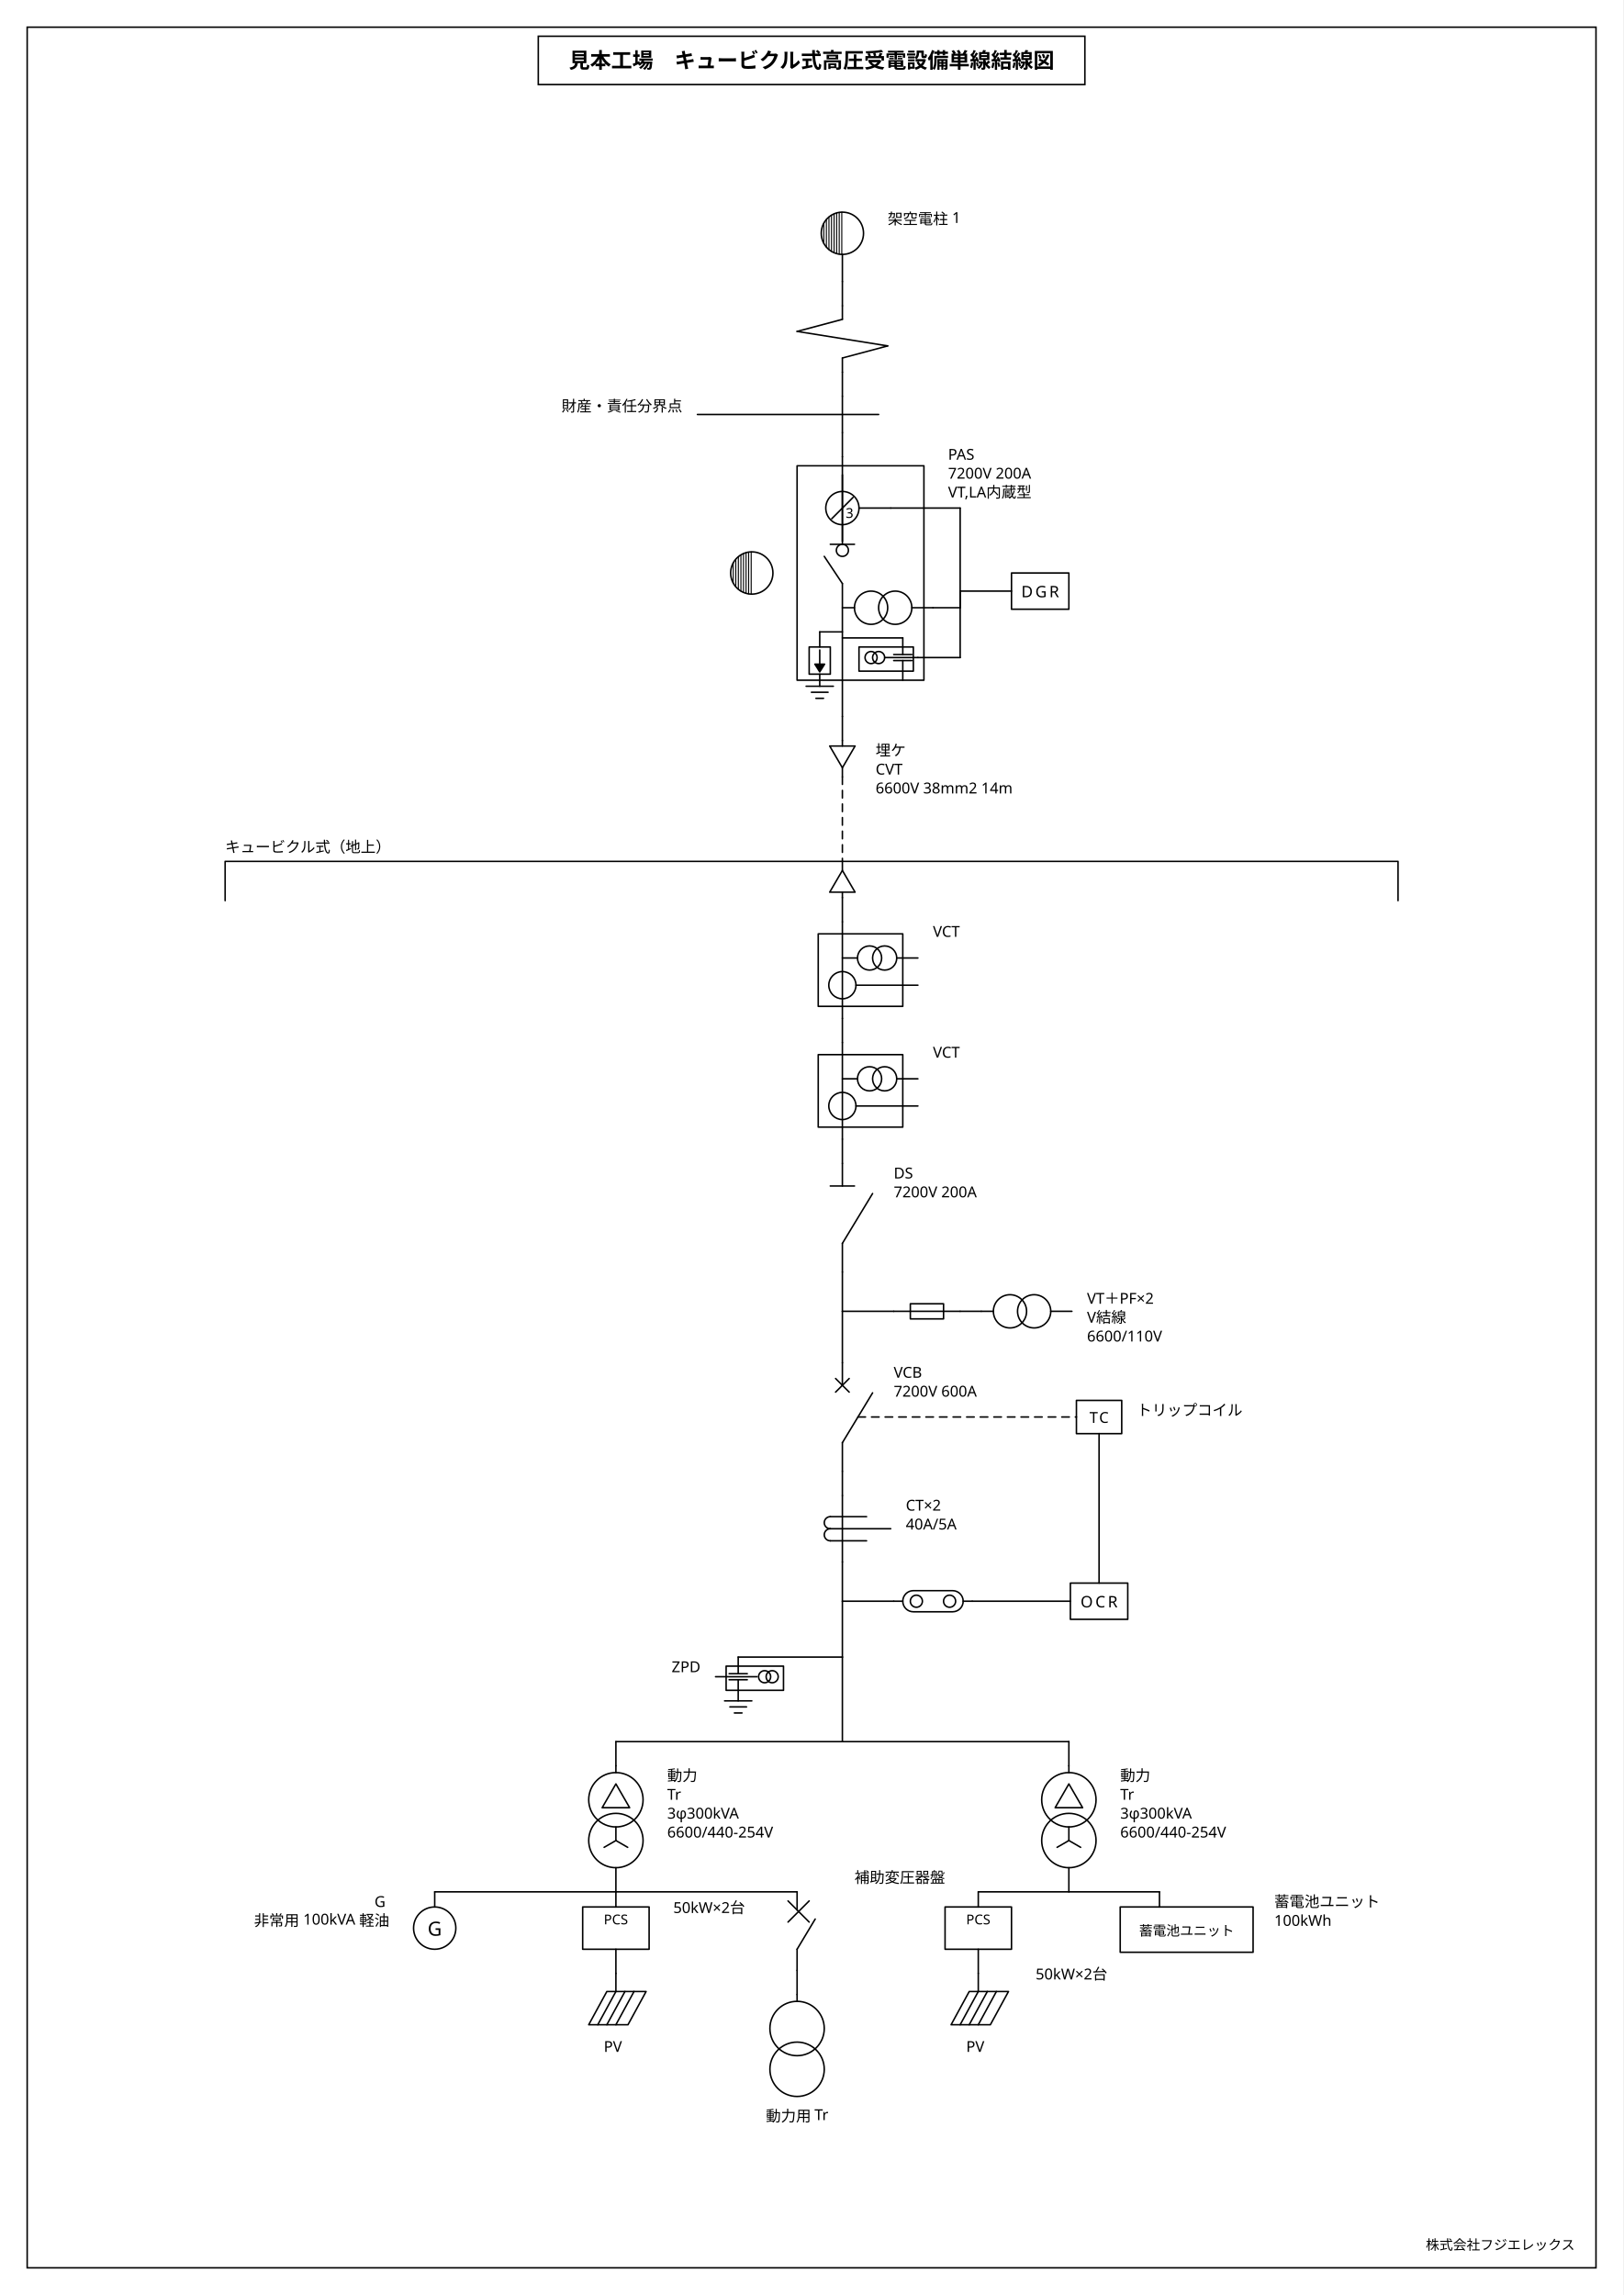
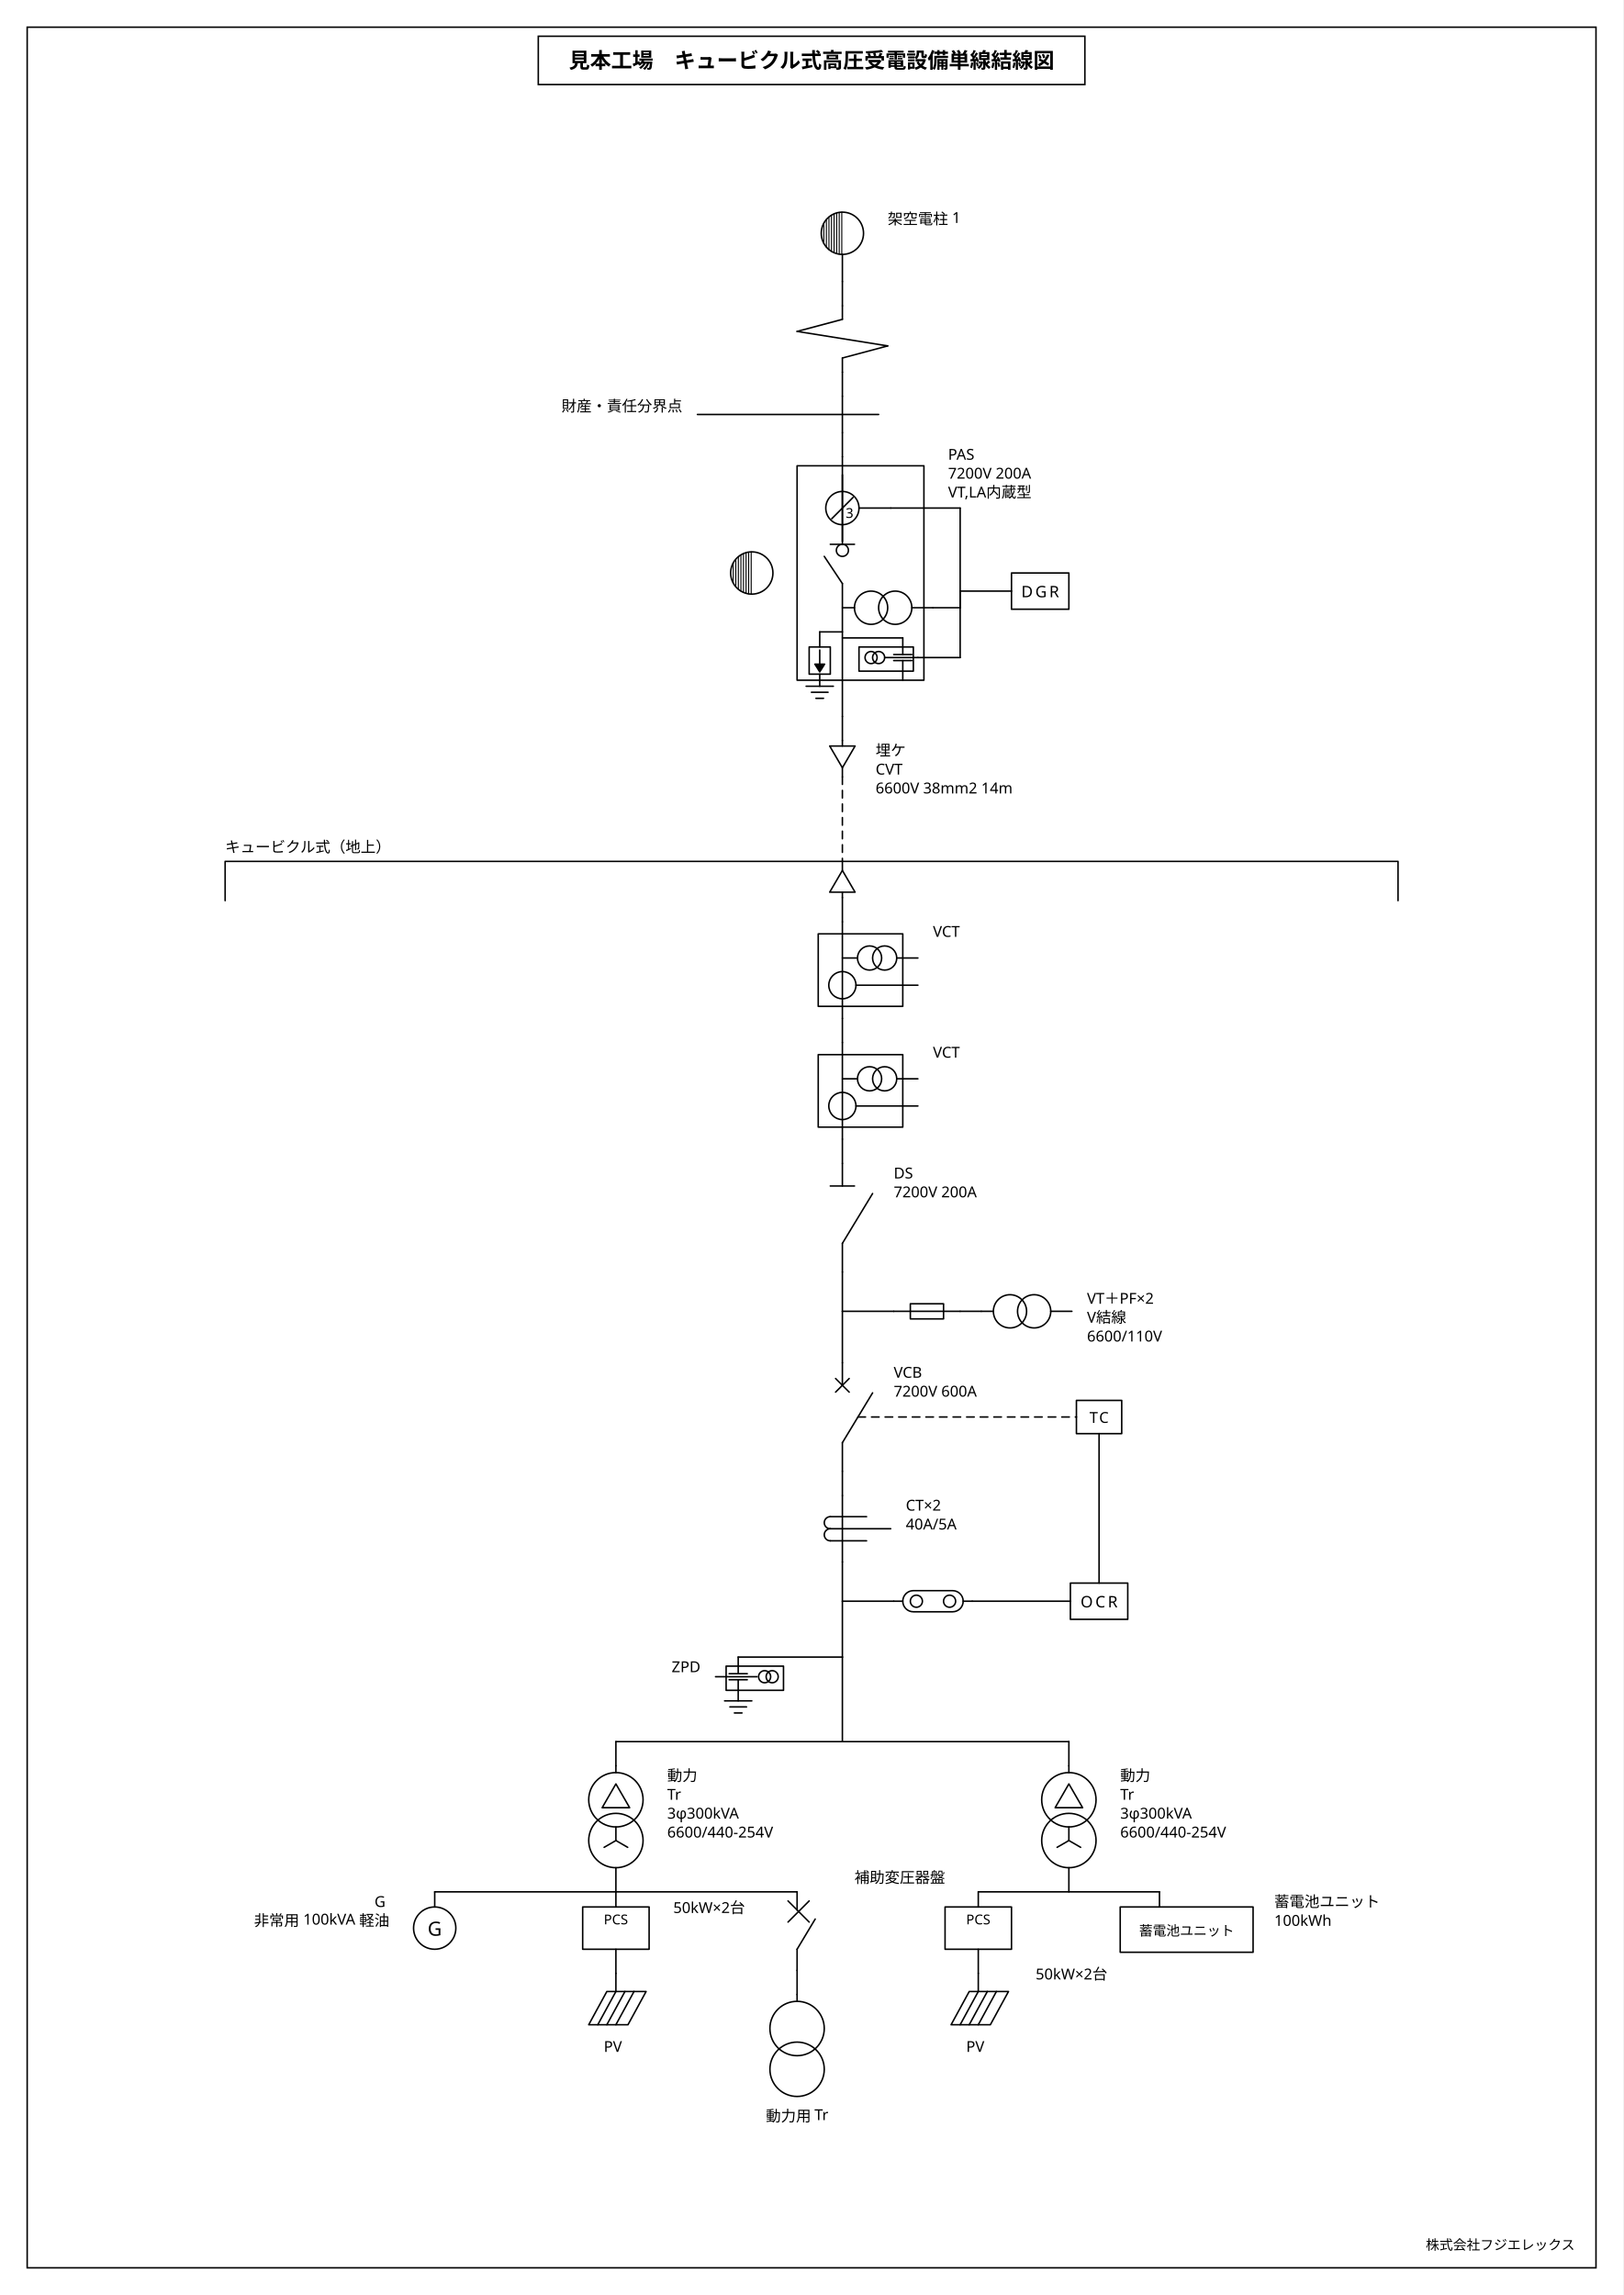
<svg xmlns="http://www.w3.org/2000/svg" viewBox="0 0 1075 1520" width="1075" height="1520">
  <rect x="0" y="0" width="1075" height="1520" fill="#fff" />
  <g stroke="#000" fill="none">
    <rect x="18" y="18" width="1039" height="1484" stroke-width="1" />
    <rect x="356.5" y="24" width="362" height="32" stroke-width="1" />
  </g>
  <text x="537.5" y="45" font-size="14" font-weight="700" text-anchor="middle" font-family="IPAGothic, 'IPAゴシック', 'Noto Sans JP', 'Hiragino Kaku Gothic ProN', 'Yu Gothic', sans-serif" fill="#000">見本工場　キュービクル式高圧受電設備単線結線図</text>
  <text x="1043" y="1490" font-size="9" text-anchor="end" font-family="IPAGothic, 'IPAゴシック', 'Noto Sans JP', 'Hiragino Kaku Gothic ProN', 'Yu Gothic', sans-serif" fill="#000">株式会社フジエレックス</text>
  <g transform="translate(557.9 138.5) scale(1)">
    <g stroke="#000" fill="none" stroke-linecap="round" stroke-linejoin="round" color="#000">
      <path d="M -408.8 432 L 368 432 M -408.8 432 L -408.8 458 M 368 432 L 368 458" fill="none" stroke-width="1" />
      <text x="-408.8" y="426" font-size="10" font-family="IPAGothic, 'IPAゴシック', 'Noto Sans JP', 'Hiragino Kaku Gothic ProN', 'Yu Gothic', sans-serif" fill="currentColor" stroke="none">キュービクル式（地上）</text>
      <line x1="0" y1="48" x2="0" y2="64" stroke-width="1" />
      <line x1="0" y1="108" x2="0" y2="124" stroke-width="1" />
      <line x1="0" y1="148" x2="0" y2="164" stroke-width="1" />
      <line x1="0" y1="280" x2="-15" y2="280" stroke-width="1" />
      <line x1="0" y1="284" x2="40" y2="284" stroke-width="1" />
      <line x1="32" y1="198" x2="78" y2="198" stroke-width="1" />
      <line x1="78" y1="198" x2="78" y2="253" stroke-width="1" />
      <line x1="60" y1="264" x2="78" y2="264" stroke-width="1" />
      <line x1="78" y1="264" x2="78" y2="253" stroke-width="1" />
      <line x1="50" y1="297" x2="78" y2="297" stroke-width="1" />
      <line x1="78" y1="297" x2="78" y2="253" stroke-width="1" />
      <line x1="78" y1="253" x2="112" y2="253" stroke-width="1" />
      <line x1="0" y1="336" x2="0" y2="352" stroke-width="1" />
      <line x1="0" y1="376" x2="0" y2="432" stroke-width="1" stroke-dasharray="5 4" />
      <line x1="0" y1="456" x2="0" y2="472" stroke-width="1" />
      <line x1="0" y1="536" x2="0" y2="552" stroke-width="1" />
      <line x1="0" y1="616" x2="0" y2="632" stroke-width="1" />
      <line x1="0" y1="704" x2="0" y2="730" stroke-width="1" />
      <line x1="0" y1="730" x2="34" y2="730" stroke-width="1" />
      <line x1="78" y1="730" x2="92" y2="730" stroke-width="1" />
      <line x1="0" y1="730" x2="0" y2="764" stroke-width="1" />
      <line x1="0" y1="836" x2="0" y2="852" stroke-width="1" />
      <line x1="0" y1="896" x2="0" y2="922" stroke-width="1" />
      <line x1="0" y1="922" x2="34" y2="922" stroke-width="1" />
      <line x1="86" y1="922" x2="151" y2="922" stroke-width="1" />
      <line x1="10.303" y1="800" x2="155" y2="800" stroke-width="1" stroke-dasharray="5 4" />
      <line x1="170" y1="811" x2="170" y2="910" stroke-width="1" />
      <line x1="0" y1="922" x2="0" y2="959" stroke-width="1" />
      <line x1="0" y1="959" x2="-69" y2="959" stroke-width="1" />
      <line x1="0" y1="959" x2="0" y2="1015" stroke-width="1" />
      <line x1="-150" y1="1015" x2="150" y2="1015" stroke-width="1" />
      <line x1="-150" y1="1015" x2="-150" y2="1031" stroke-width="1" />
      <line x1="150" y1="1015" x2="150" y2="1031" stroke-width="1" />
      <line x1="-150" y1="1098.5" x2="-150" y2="1114.5" stroke-width="1" />
      <line x1="-270" y1="1114.5" x2="-30" y2="1114.5" stroke-width="1" />
      <line x1="-150" y1="1152.5" x2="-150" y2="1168.5" stroke-width="1" />
      <line x1="-30" y1="1166.5" x2="-30" y2="1182.5" stroke-width="1" />
      <line x1="150" y1="1098.5" x2="150" y2="1114.5" stroke-width="1" />
      <line x1="90" y1="1114.5" x2="210" y2="1114.5" stroke-width="1" />
      <line x1="90" y1="1152.5" x2="90" y2="1168.5" stroke-width="1" />
      <g transform="translate(-16 0)">
        <circle cx="16" cy="16" r="14" fill="none" stroke-width="1" />
        <line x1="3.7" y1="9.313" x2="3.7" y2="22.687" stroke-width="0.7" />
        <line x1="5.4" y1="6.855" x2="5.4" y2="25.145" stroke-width="0.7" />
        <line x1="7.1" y1="5.193" x2="7.1" y2="26.807" stroke-width="0.7" />
        <line x1="8.8" y1="3.993" x2="8.8" y2="28.007" stroke-width="0.7" />
        <line x1="10.5" y1="3.126" x2="10.5" y2="28.874" stroke-width="0.7" />
        <line x1="12.2" y1="2.526" x2="12.2" y2="29.474" stroke-width="0.7" />
        <line x1="13.9" y1="2.158" x2="13.9" y2="29.842" stroke-width="0.7" />
        <line x1="15.6" y1="2.006" x2="15.6" y2="29.994" stroke-width="0.7" />
        <line x1="16" y1="30" x2="16" y2="48" stroke-width="1" />
      </g>
      <text x="30" y="10" font-size="10" text-anchor="start" font-family="IPAGothic, 'IPAゴシック', 'Noto Sans JP', 'Hiragino Kaku Gothic ProN', 'Yu Gothic', sans-serif" fill="currentColor" stroke="none">
        <tspan x="30" dy="0">架空電柱 1</tspan>
      </text>
      <g transform="translate(-30 64)">
        <line x1="30" y1="0" x2="30" y2="9" stroke-width="1" />
        <line x1="30" y1="9" x2="0" y2="17" stroke-width="1" />
        <line x1="0" y1="17" x2="60" y2="26.6" stroke-width="1" />
        <line x1="60" y1="26.6" x2="30" y2="34.6" stroke-width="1" />
        <line x1="30" y1="34.6" x2="30" y2="44" stroke-width="1" />
      </g>
      <g transform="translate(-96 124)">
        <line x1="96" y1="0" x2="96" y2="24" stroke-width="1" />
        <line x1="0" y1="12" x2="120" y2="12" stroke-width="1" />
      </g>
      <text x="-106" y="134" font-size="10" text-anchor="end" font-family="IPAGothic, 'IPAゴシック', 'Noto Sans JP', 'Hiragino Kaku Gothic ProN', 'Yu Gothic', sans-serif" fill="currentColor" stroke="none">
        <tspan x="-106" dy="0">財産・責任分界点</tspan>
      </text>
      <g transform="translate(-36 164)">
        <line x1="36" y1="0" x2="36" y2="6" stroke-width="1" />
        <rect x="6" y="6" width="84" height="142" fill="none" stroke-width="1" />
        <line x1="36" y1="6" x2="36" y2="58" stroke-width="1" />
        <line x1="28" y1="58" x2="44" y2="58" stroke-width="1" />
        <circle cx="36" cy="62" r="4" fill="none" stroke-width="1" />
        <line x1="36" y1="84" x2="24" y2="66" stroke-width="1" />
        <line x1="36" y1="84" x2="36" y2="172" stroke-width="1" />
      </g>
      <text x="70" y="166" font-size="10" text-anchor="start" font-family="IPAGothic, 'IPAゴシック', 'Noto Sans JP', 'Hiragino Kaku Gothic ProN', 'Yu Gothic', sans-serif" fill="currentColor" stroke="none">
        <tspan x="70" dy="0">PAS</tspan>
        <tspan x="70" dy="12.5">7200V 200A</tspan>
        <tspan x="70" dy="12.5">VT,LA内蔵型</tspan>
      </text>
      <g transform="translate(-76 225)">
        <circle cx="16" cy="16" r="14" fill="none" stroke-width="1" />
        <line x1="3.7" y1="9.313" x2="3.7" y2="22.687" stroke-width="0.7" />
        <line x1="5.4" y1="6.855" x2="5.4" y2="25.145" stroke-width="0.7" />
        <line x1="7.1" y1="5.193" x2="7.1" y2="26.807" stroke-width="0.7" />
        <line x1="8.8" y1="3.993" x2="8.8" y2="28.007" stroke-width="0.7" />
        <line x1="10.5" y1="3.126" x2="10.5" y2="28.874" stroke-width="0.7" />
        <line x1="12.2" y1="2.526" x2="12.2" y2="29.474" stroke-width="0.7" />
        <line x1="13.9" y1="2.158" x2="13.9" y2="29.842" stroke-width="0.7" />
        <line x1="15.6" y1="2.006" x2="15.6" y2="29.994" stroke-width="0.7" />
      </g>
      <g transform="translate(-20 176)">
        <line x1="20" y1="0" x2="20" y2="44" stroke-width="1" />
        <circle cx="20" cy="22" r="11" fill="none" stroke-width="1" />
        <line x1="12.929" y1="29.071" x2="27.071" y2="14.929" stroke-width="1" />
        <text x="24.75" y="25" font-size="9" text-anchor="middle" dominant-baseline="central" font-family="IPAGothic, 'IPAゴシック', 'Noto Sans JP', 'Hiragino Kaku Gothic ProN', 'Yu Gothic', sans-serif" fill="currentColor" stroke="none">3</text>
        <line x1="31" y1="22" x2="52" y2="22" stroke-width="1" />
      </g>
      <g transform="translate(0 249)">
        <line x1="0" y1="15" x2="8" y2="15" stroke-width="1" />
        <circle cx="19" cy="15" r="11" fill="none" stroke-width="1" />
        <circle cx="35" cy="15" r="11" fill="none" stroke-width="1" />
        <line x1="46" y1="15" x2="60" y2="15" stroke-width="1" />
      </g>
      <g transform="translate(-35 280)">
        <line x1="20" y1="0" x2="20" y2="10" stroke-width="1" />
        <rect x="13" y="10" width="14" height="18" fill="none" stroke-width="1" />
        <line x1="20" y1="12" x2="20" y2="23" stroke-width="1" />
        <polygon points="16.8,21.38 20,26.5 23.2,21.38" fill="currentColor" stroke-width="1" />
        <line x1="20" y1="28" x2="20" y2="36" stroke-width="1" />
        <line x1="11" y1="36" x2="29" y2="36" stroke-width="1" />
        <line x1="14.5" y1="40" x2="25.5" y2="40" stroke-width="1" />
        <line x1="17.5" y1="44" x2="22.5" y2="44" stroke-width="1" />
      </g>
      <g transform="translate(10 284)">
        <line x1="30" y1="0" x2="30" y2="11" stroke-width="1" />
        <rect x="1" y="6" width="36" height="16" fill="none" stroke-width="1" />
        <line x1="24" y1="11" x2="36" y2="11" stroke-width="1" />
        <line x1="24" y1="15" x2="36" y2="15" stroke-width="1" />
        <line x1="30" y1="15" x2="30" y2="28" stroke-width="1" />
        <line x1="18" y1="13" x2="40" y2="13" stroke-width="1" />
        <circle cx="9" cy="13" r="4" fill="none" stroke-width="1" />
        <circle cx="14" cy="13" r="4" fill="none" stroke-width="1" />
      </g>
      <g transform="translate(112 241)">
        <rect x="0" y="0" width="38" height="24" fill="none" stroke-width="1" />
        <text x="19" y="12" font-size="10.5" text-anchor="middle" dominant-baseline="central" font-family="IPAGothic, 'IPAゴシック', 'Noto Sans JP', 'Hiragino Kaku Gothic ProN', 'Yu Gothic', sans-serif" letter-spacing="1.6" fill="currentColor" stroke="none">DGR</text>
      </g>
      <g transform="translate(-12 352)">
        <line x1="12" y1="0" x2="12" y2="3.6" stroke-width="1" />
        <polygon points="3.6,3.6 20.4,3.6 12,18" fill="none" stroke-width="1" />
        <line x1="12" y1="18" x2="12" y2="24" stroke-width="1" />
      </g>
      <text x="22" y="362" font-size="10" text-anchor="start" font-family="IPAGothic, 'IPAゴシック', 'Noto Sans JP', 'Hiragino Kaku Gothic ProN', 'Yu Gothic', sans-serif" fill="currentColor" stroke="none">
        <tspan x="22" dy="0">埋ケ</tspan>
        <tspan x="22" dy="12.5">CVT</tspan>
        <tspan x="22" dy="12.5">6600V 38mm2 14m</tspan>
      </text>
      <g transform="translate(-12 432) rotate(180 12 12)">
        <line x1="12" y1="0" x2="12" y2="3.6" stroke-width="1" />
        <polygon points="3.6,3.6 20.4,3.6 12,18" fill="none" stroke-width="1" />
        <line x1="12" y1="18" x2="12" y2="24" stroke-width="1" />
      </g>
      <g transform="translate(-22 472)">
        <line x1="22" y1="0" x2="22" y2="64" stroke-width="1" />
        <rect x="6" y="8" width="56" height="48" fill="none" stroke-width="1" />
        <line x1="22" y1="24" x2="32" y2="24" stroke-width="1" />
        <circle cx="40" cy="24" r="8" fill="none" stroke-width="1" />
        <circle cx="50" cy="24" r="8" fill="none" stroke-width="1" />
        <line x1="58" y1="24" x2="72" y2="24" stroke-width="1" />
        <circle cx="22" cy="42" r="9" fill="none" stroke-width="1" />
        <line x1="31" y1="42" x2="72" y2="42" stroke-width="1" />
      </g>
      <text x="60" y="482" font-size="10" text-anchor="start" font-family="IPAGothic, 'IPAゴシック', 'Noto Sans JP', 'Hiragino Kaku Gothic ProN', 'Yu Gothic', sans-serif" fill="currentColor" stroke="none">
        <tspan x="60" dy="0">VCT</tspan>
      </text>
      <g transform="translate(-22 552)">
        <line x1="22" y1="0" x2="22" y2="64" stroke-width="1" />
        <rect x="6" y="8" width="56" height="48" fill="none" stroke-width="1" />
        <line x1="22" y1="24" x2="32" y2="24" stroke-width="1" />
        <circle cx="40" cy="24" r="8" fill="none" stroke-width="1" />
        <circle cx="50" cy="24" r="8" fill="none" stroke-width="1" />
        <line x1="58" y1="24" x2="72" y2="24" stroke-width="1" />
        <circle cx="22" cy="42" r="9" fill="none" stroke-width="1" />
        <line x1="31" y1="42" x2="72" y2="42" stroke-width="1" />
      </g>
      <text x="60" y="562" font-size="10" text-anchor="start" font-family="IPAGothic, 'IPAゴシック', 'Noto Sans JP', 'Hiragino Kaku Gothic ProN', 'Yu Gothic', sans-serif" fill="currentColor" stroke="none">
        <tspan x="60" dy="0">VCT</tspan>
      </text>
      <g transform="translate(-24 632)">
        <line x1="24" y1="0" x2="24" y2="15" stroke-width="1" />
        <line x1="16" y1="15" x2="32" y2="15" stroke-width="1" />
        <line x1="24" y1="53" x2="44" y2="20" stroke-width="1" />
        <line x1="24" y1="53" x2="24" y2="72" stroke-width="1" />
      </g>
      <text x="34" y="642" font-size="10" text-anchor="start" font-family="IPAGothic, 'IPAゴシック', 'Noto Sans JP', 'Hiragino Kaku Gothic ProN', 'Yu Gothic', sans-serif" fill="currentColor" stroke="none">
        <tspan x="34" dy="0">DS</tspan>
        <tspan x="34" dy="12.5">7200V 200A</tspan>
      </text>
      <g transform="translate(36 708) rotate(-90 20 22)">
        <line x1="20" y1="0" x2="20" y2="44" stroke-width="1" />
        <rect x="15" y="11" width="10" height="22" fill="none" stroke-width="1" />
      </g>
      <g transform="translate(92 715)">
        <line x1="0" y1="15" x2="8" y2="15" stroke-width="1" />
        <circle cx="19" cy="15" r="11" fill="none" stroke-width="1" />
        <circle cx="35" cy="15" r="11" fill="none" stroke-width="1" />
        <line x1="46" y1="15" x2="60" y2="15" stroke-width="1" />
      </g>
      <text x="162" y="725" font-size="10" text-anchor="start" font-family="IPAGothic, 'IPAゴシック', 'Noto Sans JP', 'Hiragino Kaku Gothic ProN', 'Yu Gothic', sans-serif" fill="currentColor" stroke="none">
        <tspan x="162" dy="0">VT＋PF×2</tspan>
        <tspan x="162" dy="12.5">V結線</tspan>
        <tspan x="162" dy="12.5">6600/110V</tspan>
      </text>
      <g transform="translate(-24 764)">
        <line x1="24" y1="0" x2="24" y2="15" stroke-width="1" />
        <line x1="19.5" y1="10.5" x2="28.5" y2="19.5" stroke-width="1" />
        <line x1="28.5" y1="10.5" x2="19.5" y2="19.5" stroke-width="1" />
        <line x1="24" y1="53" x2="44" y2="20" stroke-width="1" />
        <line x1="24" y1="53" x2="24" y2="72" stroke-width="1" />
      </g>
      <text x="34" y="774" font-size="10" text-anchor="start" font-family="IPAGothic, 'IPAゴシック', 'Noto Sans JP', 'Hiragino Kaku Gothic ProN', 'Yu Gothic', sans-serif" fill="currentColor" stroke="none">
        <tspan x="34" dy="0">VCB</tspan>
        <tspan x="34" dy="12.5">7200V 600A</tspan>
      </text>
      <g transform="translate(-24 852)">
        <line x1="24" y1="0" x2="24" y2="44" stroke-width="1" />
        <line x1="16" y1="14" x2="40" y2="14" stroke-width="1" />
        <line x1="16" y1="30" x2="40" y2="30" stroke-width="1" />
        <line x1="16" y1="22" x2="56" y2="22" stroke-width="1" />
        <path d="M 16 14 A 4 4 0 0 0 16 22" fill="none" stroke-width="1" />
        <path d="M 16 22 A 4 4 0 0 0 16 30" fill="none" stroke-width="1" />
      </g>
      <text x="42" y="862" font-size="10" text-anchor="start" font-family="IPAGothic, 'IPAゴシック', 'Noto Sans JP', 'Hiragino Kaku Gothic ProN', 'Yu Gothic', sans-serif" fill="currentColor" stroke="none">
        <tspan x="42" dy="0">CT×2</tspan>
        <tspan x="42" dy="12.5">40A/5A</tspan>
      </text>
      <g transform="translate(34 911)">
        <line x1="0" y1="11" x2="6" y2="11" stroke-width="1" />
        <rect x="6" y="4" width="40" height="14" rx="7" fill="none" stroke-width="1" />
        <circle cx="15" cy="11" r="4" fill="none" stroke-width="1" />
        <circle cx="37" cy="11" r="4" fill="none" stroke-width="1" />
        <line x1="46" y1="11" x2="52" y2="11" stroke-width="1" />
      </g>
      <g transform="translate(151 910)">
        <rect x="0" y="0" width="38" height="24" fill="none" stroke-width="1" />
        <text x="19" y="12" font-size="10.5" text-anchor="middle" dominant-baseline="central" font-family="IPAGothic, 'IPAゴシック', 'Noto Sans JP', 'Hiragino Kaku Gothic ProN', 'Yu Gothic', sans-serif" letter-spacing="1.6" fill="currentColor" stroke="none">OCR</text>
      </g>
      <g transform="translate(155 789)">
        <rect x="0" y="0" width="30" height="22" fill="none" stroke-width="1" />
        <text x="15" y="11" font-size="10" text-anchor="middle" dominant-baseline="central" font-family="IPAGothic, 'IPAゴシック', 'Noto Sans JP', 'Hiragino Kaku Gothic ProN', 'Yu Gothic', sans-serif" letter-spacing="1" fill="currentColor" stroke="none">TC</text>
      </g>
-       <text x="195" y="799" font-size="10" text-anchor="start" font-family="IPAGothic, 'IPAゴシック', 'Noto Sans JP', 'Hiragino Kaku Gothic ProN', 'Yu Gothic', sans-serif" fill="currentColor" stroke="none">
-         <tspan x="195" dy="0">トリップコイル</tspan>
-       </text>
      <g transform="translate(-84 959)">
        <line x1="15" y1="0" x2="15" y2="11" stroke-width="1" />
        <rect x="7" y="6" width="38" height="16" fill="none" stroke-width="1" />
        <line x1="9" y1="11" x2="21" y2="11" stroke-width="1" />
        <line x1="9" y1="15" x2="21" y2="15" stroke-width="1" />
        <line x1="15" y1="15" x2="15" y2="29" stroke-width="1" />
        <line x1="6" y1="29" x2="24" y2="29" stroke-width="1" />
        <line x1="9.5" y1="33" x2="20.5" y2="33" stroke-width="1" />
        <line x1="12.5" y1="37" x2="17.5" y2="37" stroke-width="1" />
        <line x1="0" y1="13" x2="27.5" y2="13" stroke-width="1" />
        <circle cx="32.5" cy="13" r="4" fill="none" stroke-width="1" />
        <circle cx="37.5" cy="13" r="4" fill="none" stroke-width="1" />
      </g>
      <text x="-94" y="969" font-size="10" text-anchor="end" font-family="IPAGothic, 'IPAゴシック', 'Noto Sans JP', 'Hiragino Kaku Gothic ProN', 'Yu Gothic', sans-serif" fill="currentColor" stroke="none">
        <tspan x="-94" dy="0">ZPD</tspan>
      </text>
      <g transform="translate(-174 1031)">
        <line x1="24" y1="0" x2="24" y2="4.5" stroke-width="1" />
        <circle cx="24" cy="22.5" r="18" fill="none" stroke-width="1" />
        <circle cx="24" cy="49.5" r="18" fill="none" stroke-width="1" />
        <polygon points="24,12 33.093,27.75 14.907,27.75" fill="none" stroke-width="1" />
        <line x1="24" y1="49.5" x2="24" y2="40.5" stroke-width="1" />
        <line x1="24" y1="49.5" x2="31.794" y2="54" stroke-width="1" />
        <line x1="24" y1="49.5" x2="16.206" y2="54" stroke-width="1" />
      </g>
      <text x="-116" y="1041" font-size="10" text-anchor="start" font-family="IPAGothic, 'IPAゴシック', 'Noto Sans JP', 'Hiragino Kaku Gothic ProN', 'Yu Gothic', sans-serif" fill="currentColor" stroke="none">
        <tspan x="-116" dy="0">動力</tspan>
        <tspan x="-116" dy="12.5">Tr</tspan>
        <tspan x="-116" dy="12.5">3φ300kVA</tspan>
        <tspan x="-116" dy="12.5">6600/440-254V</tspan>
      </text>
      <g transform="translate(126 1031)">
        <line x1="24" y1="0" x2="24" y2="4.5" stroke-width="1" />
        <circle cx="24" cy="22.5" r="18" fill="none" stroke-width="1" />
        <circle cx="24" cy="49.5" r="18" fill="none" stroke-width="1" />
        <polygon points="24,12 33.093,27.75 14.907,27.75" fill="none" stroke-width="1" />
        <line x1="24" y1="49.5" x2="24" y2="40.5" stroke-width="1" />
        <line x1="24" y1="49.5" x2="31.794" y2="54" stroke-width="1" />
        <line x1="24" y1="49.5" x2="16.206" y2="54" stroke-width="1" />
      </g>
      <text x="184" y="1041" font-size="10" text-anchor="start" font-family="IPAGothic, 'IPAゴシック', 'Noto Sans JP', 'Hiragino Kaku Gothic ProN', 'Yu Gothic', sans-serif" fill="currentColor" stroke="none">
        <tspan x="184" dy="0">動力</tspan>
        <tspan x="184" dy="12.5">Tr</tspan>
        <tspan x="184" dy="12.5">3φ300kVA</tspan>
        <tspan x="184" dy="12.5">6600/440-254V</tspan>
      </text>
      <g transform="translate(-290 1114.5)">
        <line x1="20" y1="0" x2="20" y2="10" stroke-width="1" />
        <circle cx="20" cy="24" r="14" fill="none" stroke-width="1" />
        <text x="20" y="24" font-size="13" text-anchor="middle" dominant-baseline="central" font-family="IPAGothic, 'IPAゴシック', 'Noto Sans JP', 'Hiragino Kaku Gothic ProN', 'Yu Gothic', sans-serif" fill="currentColor" stroke="none">G</text>
      </g>
      <text x="-300" y="1124.5" font-size="10" text-anchor="end" font-family="IPAGothic, 'IPAゴシック', 'Noto Sans JP', 'Hiragino Kaku Gothic ProN', 'Yu Gothic', sans-serif" fill="currentColor" stroke="none">
        <tspan x="-300" dy="0">G</tspan>
        <tspan x="-300" dy="12.5">非常用 100kVA 軽油</tspan>
      </text>
      <g transform="translate(-178 1114.5)">
        <line x1="28" y1="0" x2="28" y2="10" stroke-width="1" />
        <rect x="6" y="10" width="44" height="28" fill="none" stroke-width="1" />
        <text x="28" y="18" font-size="9" text-anchor="middle" dominant-baseline="central" font-family="IPAGothic, 'IPAゴシック', 'Noto Sans JP', 'Hiragino Kaku Gothic ProN', 'Yu Gothic', sans-serif" fill="currentColor" stroke="none">PCS</text>
      </g>
      <text x="-112" y="1128.5" font-size="10" text-anchor="start" font-family="IPAGothic, 'IPAゴシック', 'Noto Sans JP', 'Hiragino Kaku Gothic ProN', 'Yu Gothic', sans-serif" fill="currentColor" stroke="none">
        <tspan x="-112" dy="0">50kW×2台</tspan>
      </text>
      <g transform="translate(-178 1168.5)">
        <line x1="28" y1="0" x2="28" y2="12" stroke-width="1" />
        <polygon points="10,34 22,12 48,12 36,34" fill="none" stroke-width="1" />
        <line x1="16" y1="34" x2="28" y2="12" stroke-width="1" />
        <line x1="22" y1="34" x2="34" y2="12" stroke-width="1" />
        <line x1="28" y1="34" x2="40" y2="12" stroke-width="1" />
      </g>
      <text x="-152" y="1220.5" font-size="10" text-anchor="middle" font-family="IPAGothic, 'IPAゴシック', 'Noto Sans JP', 'Hiragino Kaku Gothic ProN', 'Yu Gothic', sans-serif" fill="currentColor" stroke="none">
        <tspan x="-152" dy="0">PV</tspan>
      </text>
      <g transform="translate(-46 1114.5)">
        <line x1="16" y1="0" x2="16" y2="12" stroke-width="1" />
        <line x1="10" y1="6" x2="24" y2="20" stroke-width="1" />
        <line x1="24" y1="6" x2="10" y2="20" stroke-width="1" />
        <line x1="16" y1="38" x2="28" y2="18" stroke-width="1" />
        <line x1="16" y1="38" x2="16" y2="52" stroke-width="1" />
      </g>
      <text x="8" y="1108.5" font-size="10" text-anchor="start" font-family="IPAGothic, 'IPAゴシック', 'Noto Sans JP', 'Hiragino Kaku Gothic ProN', 'Yu Gothic', sans-serif" fill="currentColor" stroke="none">
        <tspan x="8" dy="0">補助変圧器盤</tspan>
      </text>
      <g transform="translate(-54 1182.5)">
        <line x1="24" y1="0" x2="24" y2="4.5" stroke-width="1" />
        <circle cx="24" cy="22.5" r="18" fill="none" stroke-width="1" />
        <circle cx="24" cy="49.5" r="18" fill="none" stroke-width="1" />
      </g>
      <text x="-30" y="1266.5" font-size="10" text-anchor="middle" font-family="IPAGothic, 'IPAゴシック', 'Noto Sans JP', 'Hiragino Kaku Gothic ProN', 'Yu Gothic', sans-serif" fill="currentColor" stroke="none">
        <tspan x="-30" dy="0">動力用 Tr</tspan>
      </text>
      <g transform="translate(62 1114.5)">
        <line x1="28" y1="0" x2="28" y2="10" stroke-width="1" />
        <rect x="6" y="10" width="44" height="28" fill="none" stroke-width="1" />
        <text x="28" y="18" font-size="9" text-anchor="middle" dominant-baseline="central" font-family="IPAGothic, 'IPAゴシック', 'Noto Sans JP', 'Hiragino Kaku Gothic ProN', 'Yu Gothic', sans-serif" fill="currentColor" stroke="none">PCS</text>
      </g>
      <text x="128" y="1172.5" font-size="10" text-anchor="start" font-family="IPAGothic, 'IPAゴシック', 'Noto Sans JP', 'Hiragino Kaku Gothic ProN', 'Yu Gothic', sans-serif" fill="currentColor" stroke="none">
        <tspan x="128" dy="0">50kW×2台</tspan>
      </text>
      <g transform="translate(62 1168.5)">
        <line x1="28" y1="0" x2="28" y2="12" stroke-width="1" />
        <polygon points="10,34 22,12 48,12 36,34" fill="none" stroke-width="1" />
        <line x1="16" y1="34" x2="28" y2="12" stroke-width="1" />
        <line x1="22" y1="34" x2="34" y2="12" stroke-width="1" />
        <line x1="28" y1="34" x2="40" y2="12" stroke-width="1" />
      </g>
      <text x="88" y="1220.5" font-size="10" text-anchor="middle" font-family="IPAGothic, 'IPAゴシック', 'Noto Sans JP', 'Hiragino Kaku Gothic ProN', 'Yu Gothic', sans-serif" fill="currentColor" stroke="none">
        <tspan x="88" dy="0">PV</tspan>
      </text>
      <g transform="translate(180 1114.5)">
        <line x1="30" y1="0" x2="30" y2="10" stroke-width="1" />
        <rect x="4" y="10" width="88" height="30" fill="none" stroke-width="1" />
        <text x="48" y="25" font-size="9" text-anchor="middle" dominant-baseline="central" font-family="IPAGothic, 'IPAゴシック', 'Noto Sans JP', 'Hiragino Kaku Gothic ProN', 'Yu Gothic', sans-serif" fill="currentColor" stroke="none">蓄電池ユニット</text>
      </g>
      <text x="286" y="1124.5" font-size="10" text-anchor="start" font-family="IPAGothic, 'IPAゴシック', 'Noto Sans JP', 'Hiragino Kaku Gothic ProN', 'Yu Gothic', sans-serif" fill="currentColor" stroke="none">
        <tspan x="286" dy="0">蓄電池ユニット</tspan>
        <tspan x="286" dy="12.5">100kWh</tspan>
      </text>
    </g>
  </g>
</svg>
